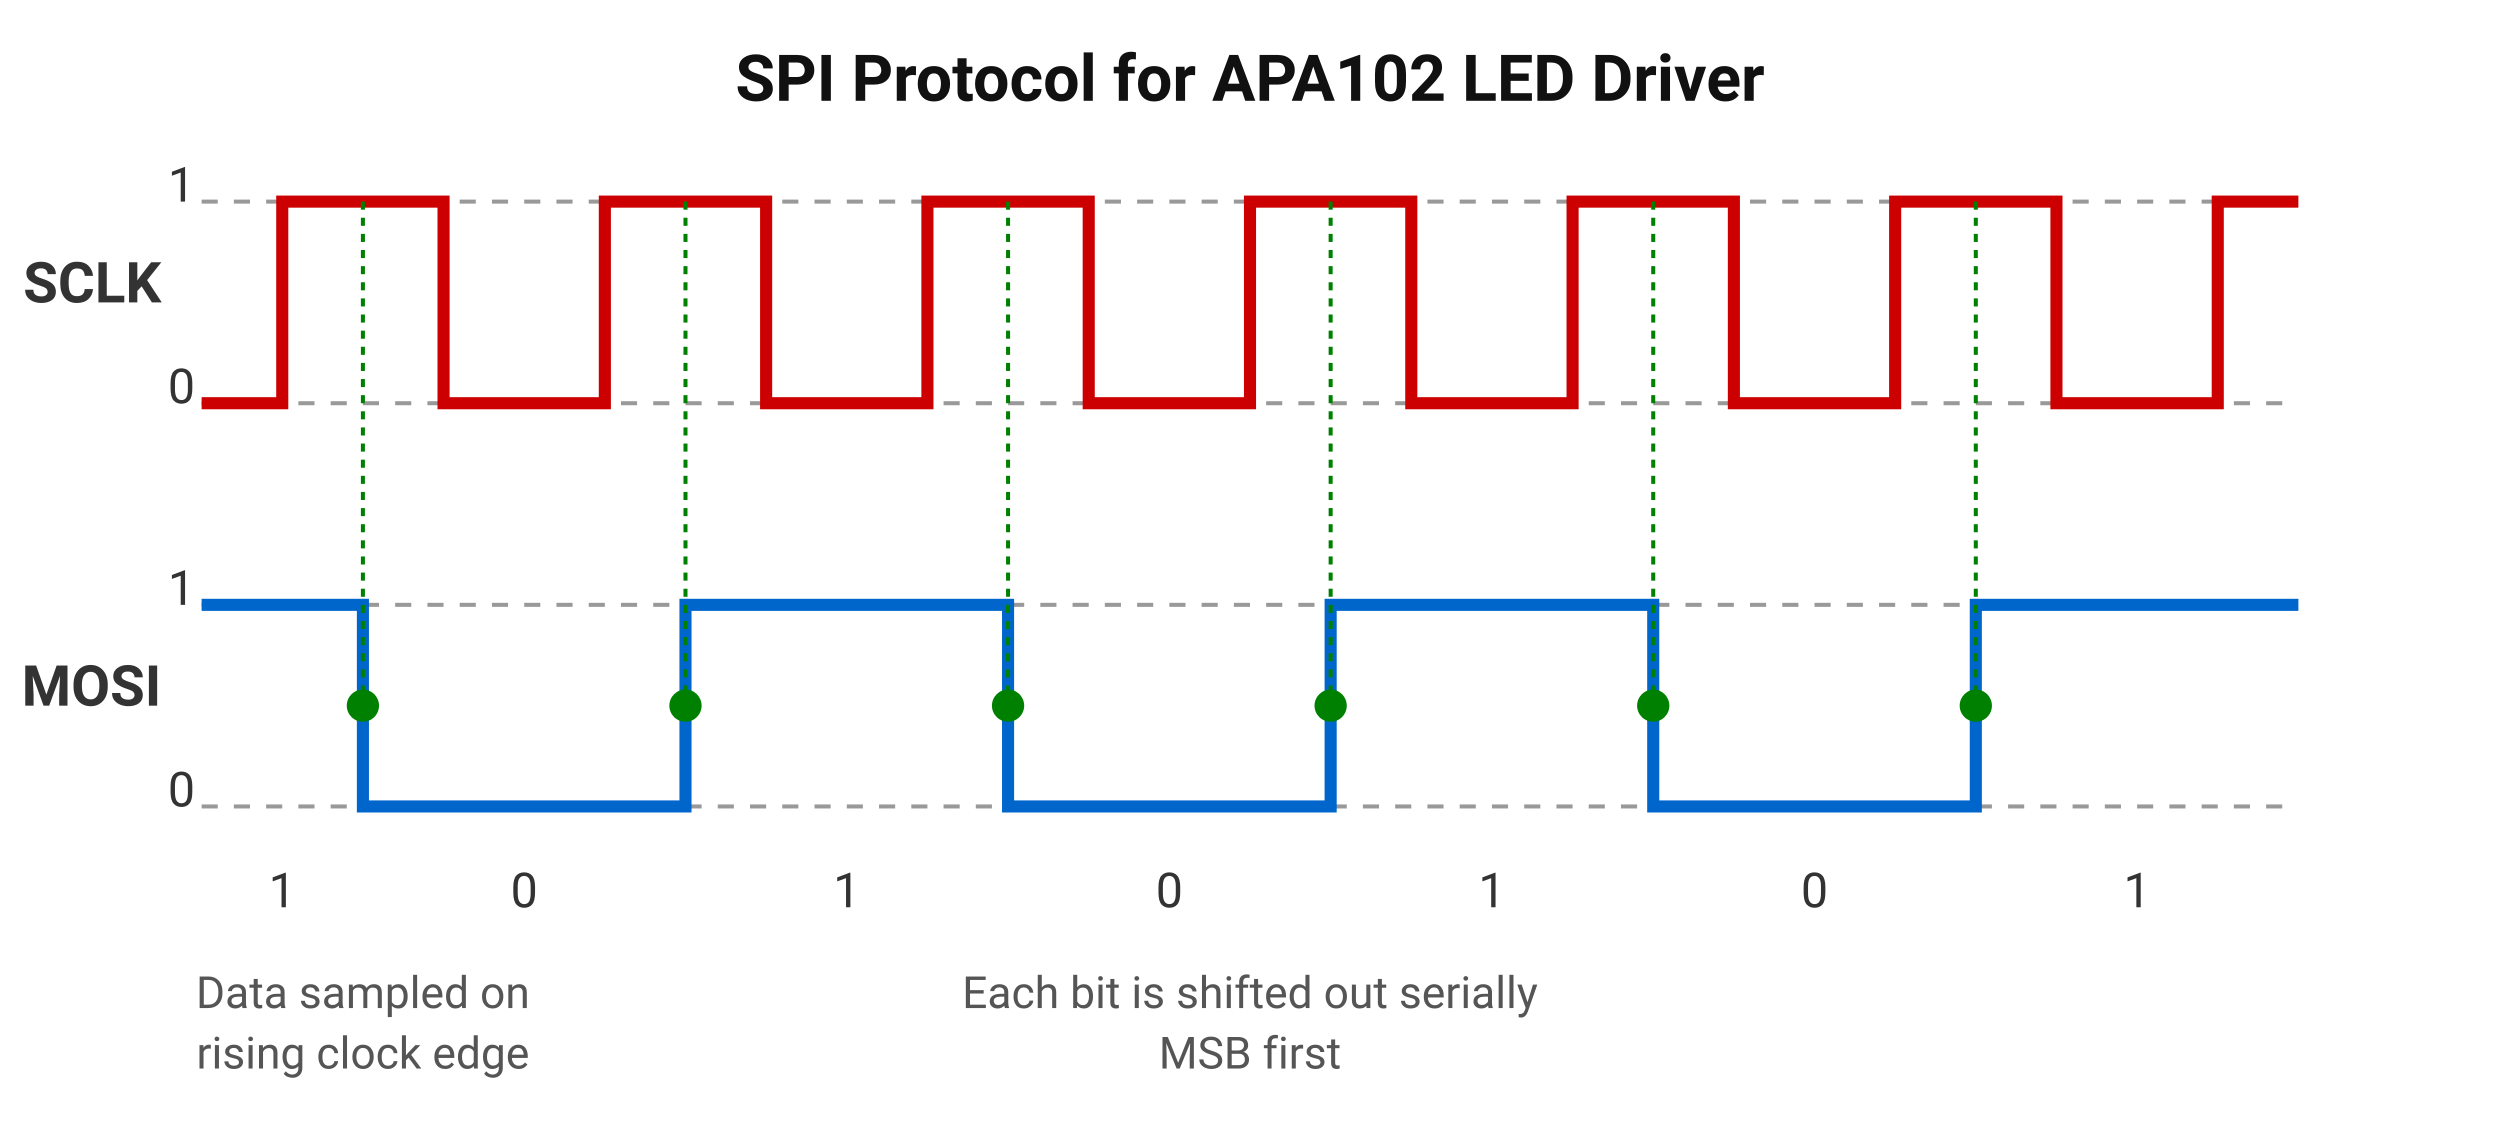
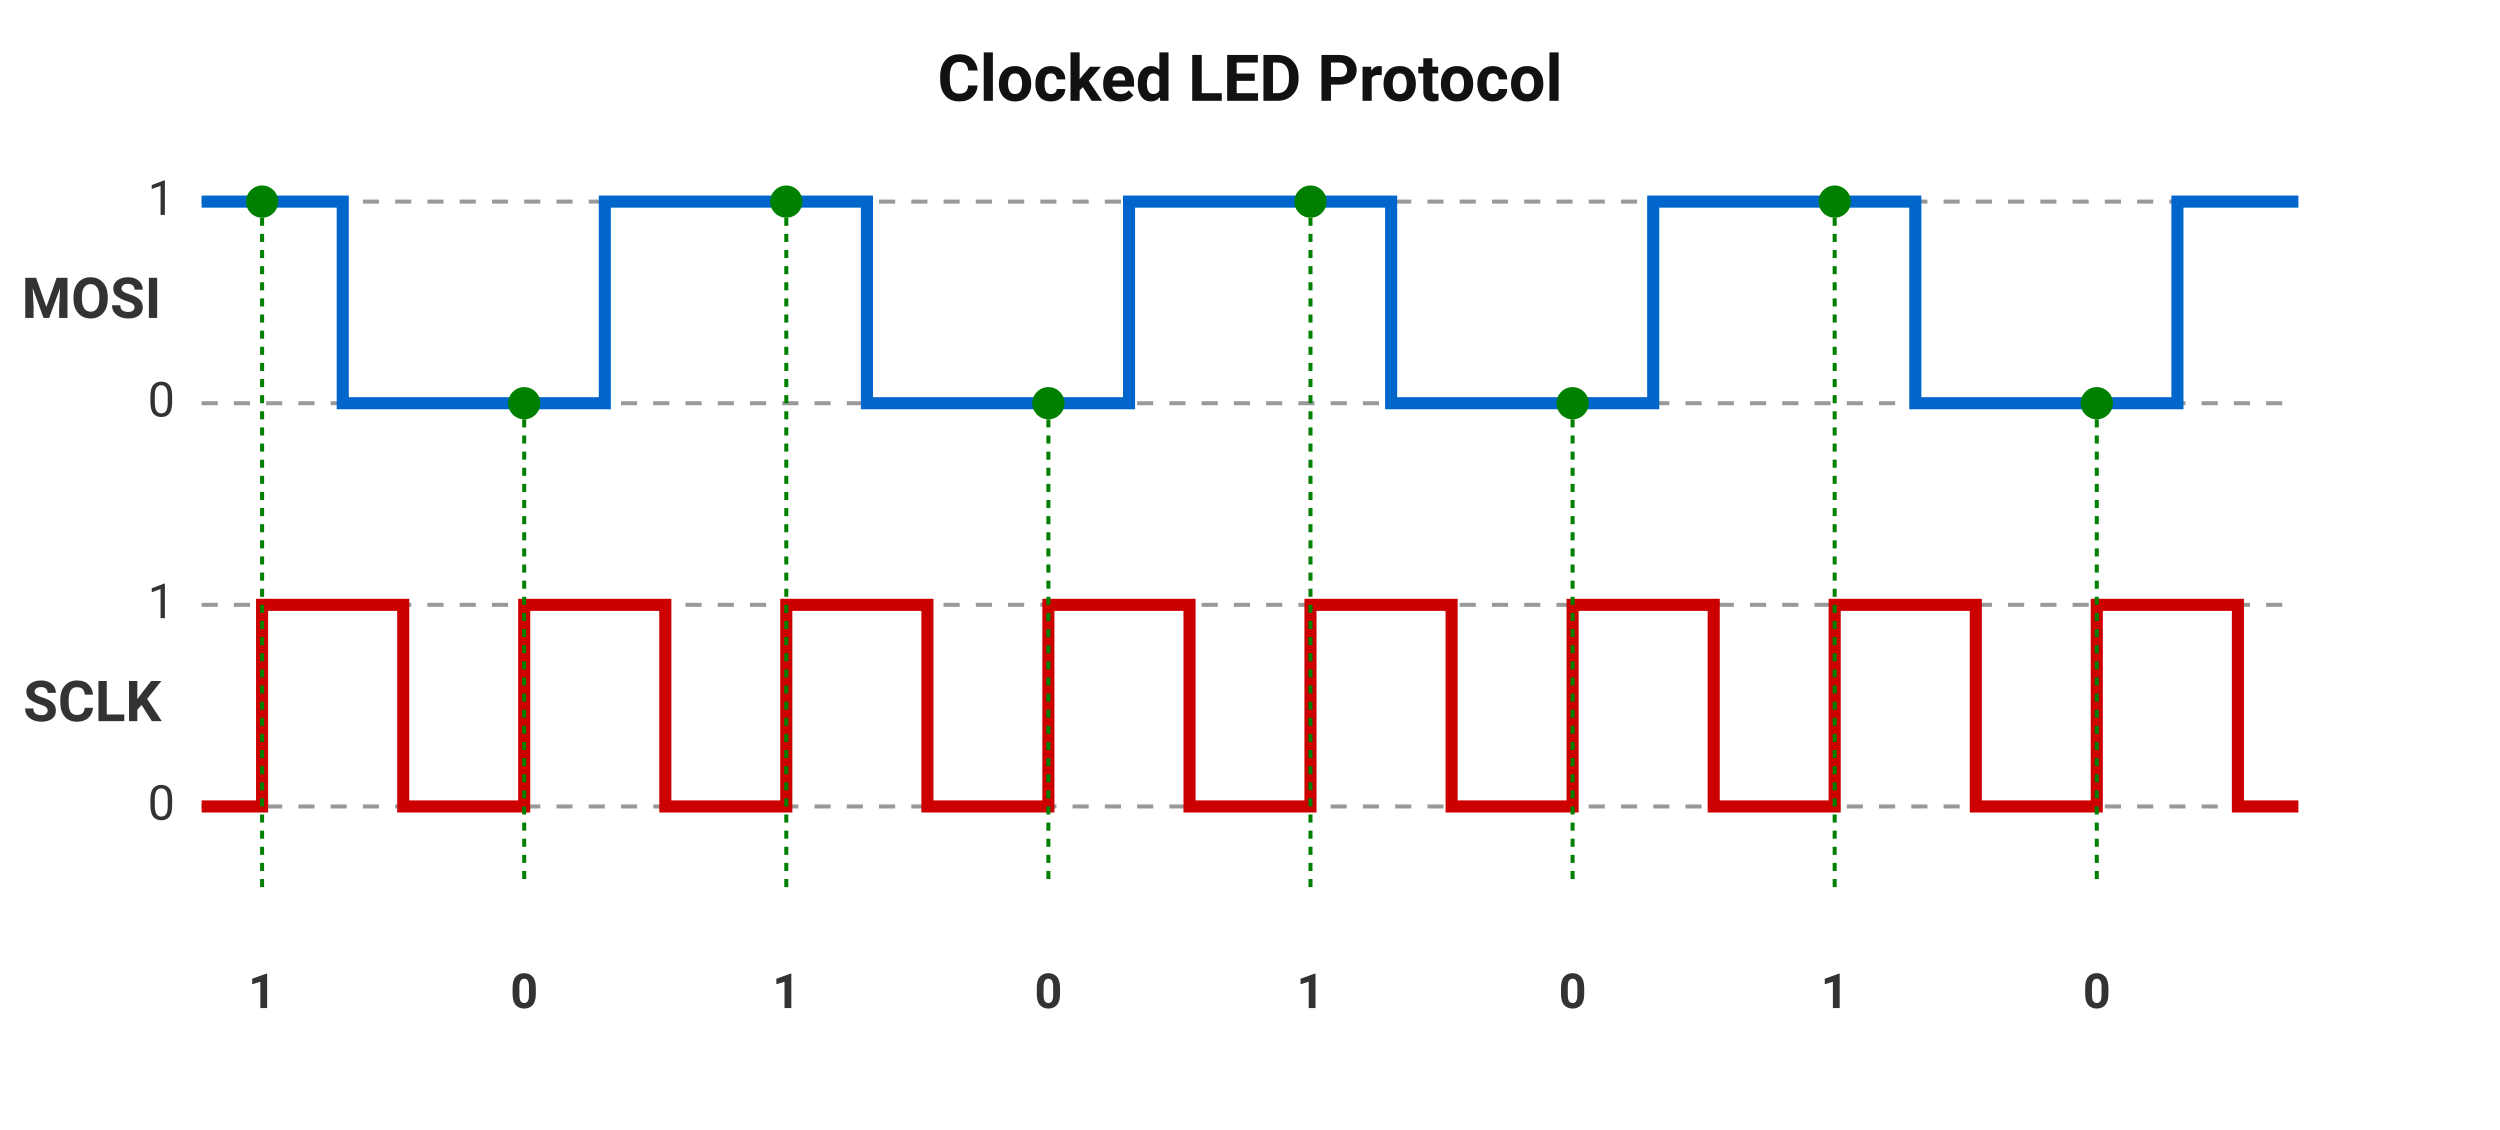
<svg xmlns="http://www.w3.org/2000/svg" width="100%" height="100%" viewBox="0 0 620 280" preserveAspectRatio="xMidYMid meet">
  <style>
    .title-text {
      font-family: -apple-system, system-ui, BlinkMacSystemFont, Roboto, Arial, sans-serif;
      font-size: 16px;
      text-anchor: middle;
      font-weight: bold;
      fill: #111;
    }
    .signal-line {
      stroke: #0066cc;
      stroke-width: 3;
      fill: none;
    }
    .clock-line {
      stroke: #cc0000;
      stroke-width: 3;
      fill: none;
    }
    .axis-line {
      stroke: #999;
      stroke-width: 1;
      stroke-dasharray: 4 4;
    }
-     .label-text {
+     .signal-text {
      font-family: -apple-system, system-ui, BlinkMacSystemFont, Roboto, Arial, sans-serif;
      font-size: 14px;
      font-weight: bold;
+       dominant-baseline: middle;
+       fill: #333;
+     }
+     .level-text {
+       font-family: -apple-system, system-ui, BlinkMacSystemFont, Roboto, Arial, sans-serif;
+       font-size: 12px;
+       text-anchor: middle;
+       dominant-baseline: middle;
      fill: #333;
    }
    .bit-text {
      font-family: -apple-system, system-ui, BlinkMacSystemFont, Roboto, Arial, sans-serif;
      font-size: 12px;
      text-anchor: middle;
+       font-weight: bold;
      fill: #333;
-     }
-     .annotation-text {
-       font-family: -apple-system, system-ui, BlinkMacSystemFont, Roboto, Arial, sans-serif;
-       font-size: 11px;
-       text-anchor: middle;
-       fill: #555;
    }
    .sample-point {
      fill: green;
      stroke: none;
    }
    .sample-line {
      stroke: green;
      stroke-width: 1;
      stroke-dasharray: 2 2;
    }
-     .arrow {
-       fill: green;
-       stroke: none;
-     }
  </style>
-   <text x="310" y="25" class="title-text">SPI Protocol for APA102 LED Driver</text>
-   <text x="40" y="75" class="label-text" text-anchor="end">SCLK</text>
-   <text x="40" y="175" class="label-text" text-anchor="end">MOSI</text>
+   <text x="310" y="25" class="title-text">Clocked LED Protocol</text>
+   <text x="40" y="75" class="signal-text" text-anchor="end">MOSI</text>
+   <text x="40" y="175" class="signal-text" text-anchor="end">SCLK</text>
  <line x1="50" y1="50" x2="570" y2="50" class="axis-line" />
  <line x1="50" y1="100" x2="570" y2="100" class="axis-line" />
  <line x1="50" y1="150" x2="570" y2="150" class="axis-line" />
  <line x1="50" y1="200" x2="570" y2="200" class="axis-line" />
-   <text x="45" y="50" class="bit-text" text-anchor="end">1</text>
-   <text x="45" y="100" class="bit-text" text-anchor="end">0</text>
-   <text x="45" y="150" class="bit-text" text-anchor="end">1</text>
-   <text x="45" y="200" class="bit-text" text-anchor="end">0</text>
-   <path d="M 50,100            H 70 V 50 H 110 V 100 H 150 V 50 H 190 V 100 H 230 V 50 H 270 V 100            H 310 V 50 H 350 V 100 H 390 V 50 H 430 V 100 H 470 V 50 H 510 V 100 H 550 V 50 H 570" class="clock-line" />
-   <path d="M 50,150            H 90 V 200 H 170 V 150 H 250 V 200 H 330 V 150 H 410 V 200 H 490 V 150 H 570" class="signal-line" />
-   <text x="70" y="225" class="bit-text">1</text>
-   <text x="130" y="225" class="bit-text">0</text>
-   <text x="210" y="225" class="bit-text">1</text>
-   <text x="290" y="225" class="bit-text">0</text>
-   <text x="370" y="225" class="bit-text">1</text>
-   <text x="450" y="225" class="bit-text">0</text>
-   <text x="530" y="225" class="bit-text">1</text>
-   <circle cx="90" cy="175" r="4" class="sample-point" />
-   <circle cx="170" cy="175" r="4" class="sample-point" />
-   <circle cx="250" cy="175" r="4" class="sample-point" />
-   <circle cx="330" cy="175" r="4" class="sample-point" />
-   <circle cx="410" cy="175" r="4" class="sample-point" />
-   <circle cx="490" cy="175" r="4" class="sample-point" />
-   <line x1="90" y1="50" x2="90" y2="175" class="sample-line" />
-   <line x1="170" y1="50" x2="170" y2="175" class="sample-line" />
-   <line x1="250" y1="50" x2="250" y2="175" class="sample-line" />
-   <line x1="330" y1="50" x2="330" y2="175" class="sample-line" />
-   <line x1="410" y1="50" x2="410" y2="175" class="sample-line" />
-   <line x1="490" y1="50" x2="490" y2="175" class="sample-line" />
-   <text x="90" y="250" class="annotation-text">Data sampled on</text>
-   <text x="90" y="265" class="annotation-text">rising clock edge</text>
-   <text x="310" y="250" class="annotation-text">Each bit is shifted out serially</text>
-   <text x="310" y="265" class="annotation-text">MSB first</text>
-   <text x="310" y="300" class="annotation-text" text-anchor="middle">
-     APA102 uses a simplified SPI interface with SCLK (clock) and MOSI (data) lines
-   </text>
+   <text x="40" y="50" class="level-text" text-anchor="end">1</text>
+   <text x="40" y="100" class="level-text" text-anchor="end">0</text>
+   <text x="40" y="150" class="level-text" text-anchor="end">1</text>
+   <text x="40" y="200" class="level-text" text-anchor="end">0</text>
+   <path d="M 50,50            H 85 V 100 H 150 V 50 H 215 V 100 H 280 V 50 H 345 V 100 H 410 V 50 H 475 V 100 H 540 V 50 H 570" class="signal-line" />
+   <path d="M 50,200            H 65 V 150 H 100 V 200 H 130 V 150 H 165 V 200 H 195 V 150 H 230 V 200            H 260 V 150 H 295 V 200 H 325 V 150 H 360 V 200 H 390 V 150 H 425 V 200            H 455 V 150 H 490 V 200 H 520 V 150 H 555 V 200 H 570" class="clock-line" />
+   <text x="65" y="250" class="bit-text">1</text>
+   <text x="130" y="250" class="bit-text">0</text>
+   <text x="195" y="250" class="bit-text">1</text>
+   <text x="260" y="250" class="bit-text">0</text>
+   <text x="325" y="250" class="bit-text">1</text>
+   <text x="390" y="250" class="bit-text">0</text>
+   <text x="455" y="250" class="bit-text">1</text>
+   <text x="520" y="250" class="bit-text">0</text>
+   <circle cx="65" cy="50" r="4" class="sample-point" />
+   <circle cx="130" cy="100" r="4" class="sample-point" />
+   <circle cx="195" cy="50" r="4" class="sample-point" />
+   <circle cx="260" cy="100" r="4" class="sample-point" />
+   <circle cx="325" cy="50" r="4" class="sample-point" />
+   <circle cx="390" cy="100" r="4" class="sample-point" />
+   <circle cx="455" cy="50" r="4" class="sample-point" />
+   <circle cx="520" cy="100" r="4" class="sample-point" />
+   <line x1="65" y1="50" x2="65" y2="220" class="sample-line" />
+   <line x1="130" y1="100" x2="130" y2="220" class="sample-line" />
+   <line x1="195" y1="50" x2="195" y2="220" class="sample-line" />
+   <line x1="260" y1="100" x2="260" y2="220" class="sample-line" />
+   <line x1="325" y1="50" x2="325" y2="220" class="sample-line" />
+   <line x1="390" y1="100" x2="390" y2="220" class="sample-line" />
+   <line x1="455" y1="50" x2="455" y2="220" class="sample-line" />
+   <line x1="520" y1="100" x2="520" y2="220" class="sample-line" />
</svg>
